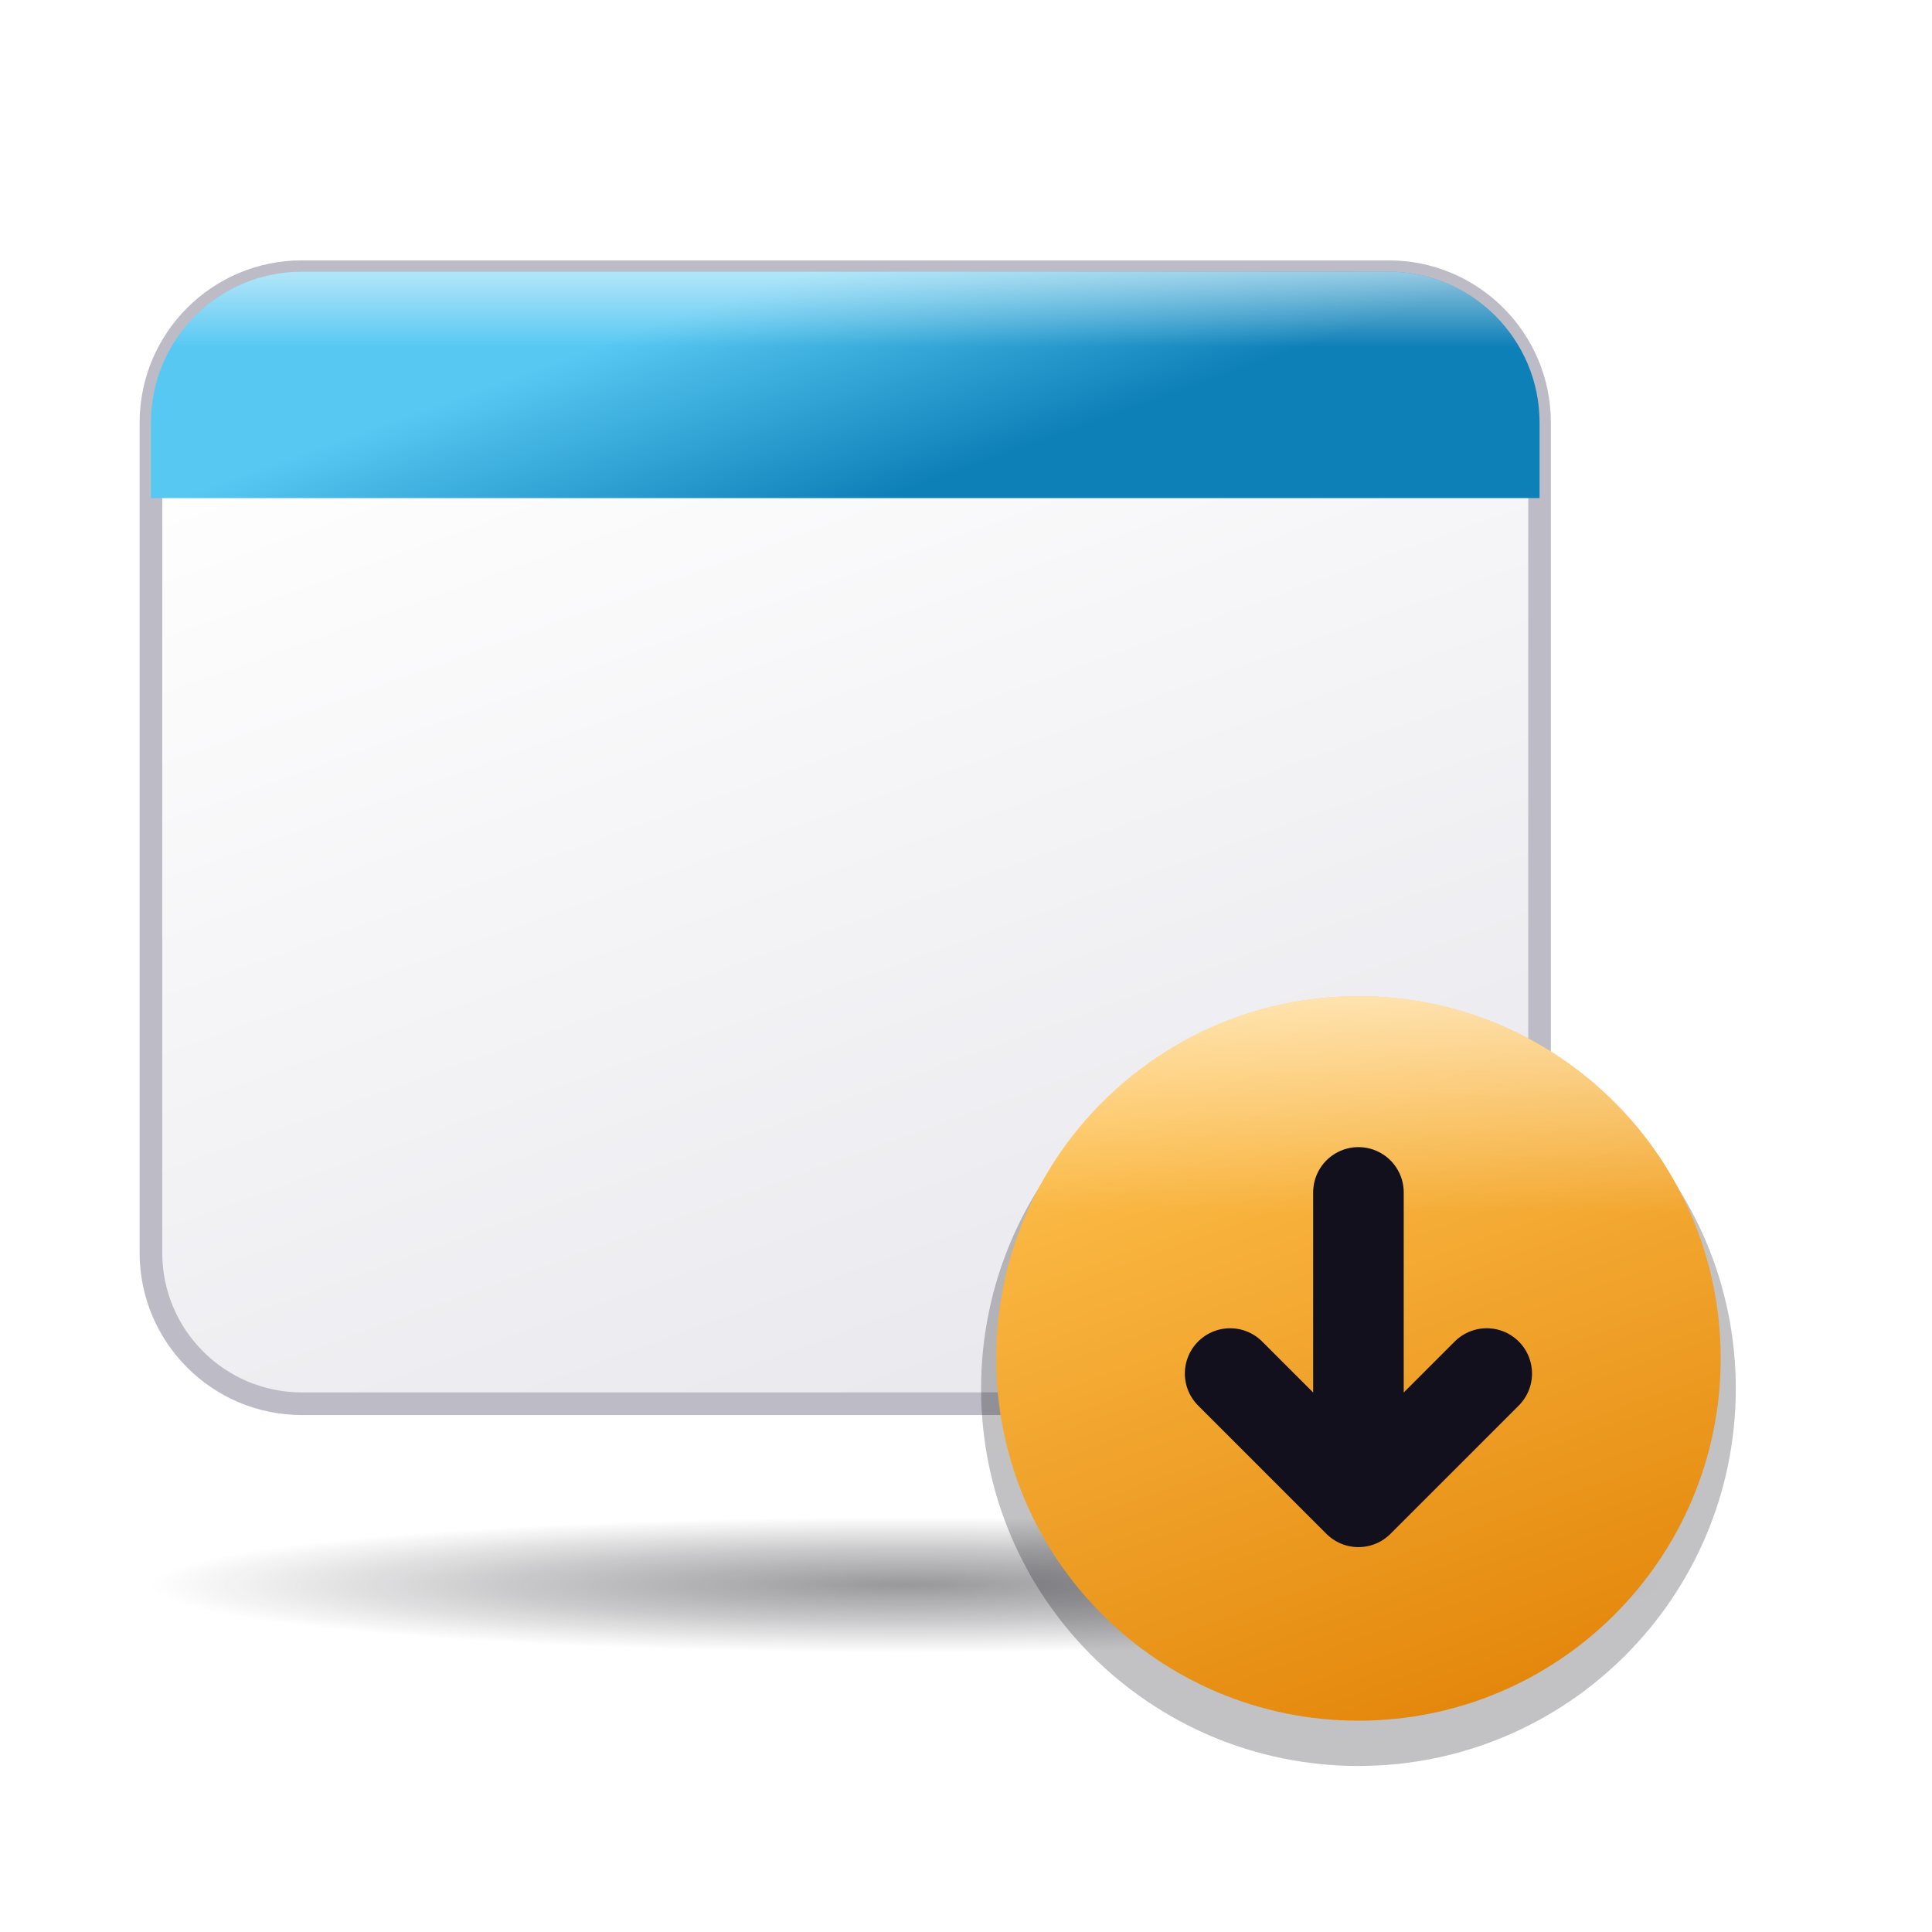
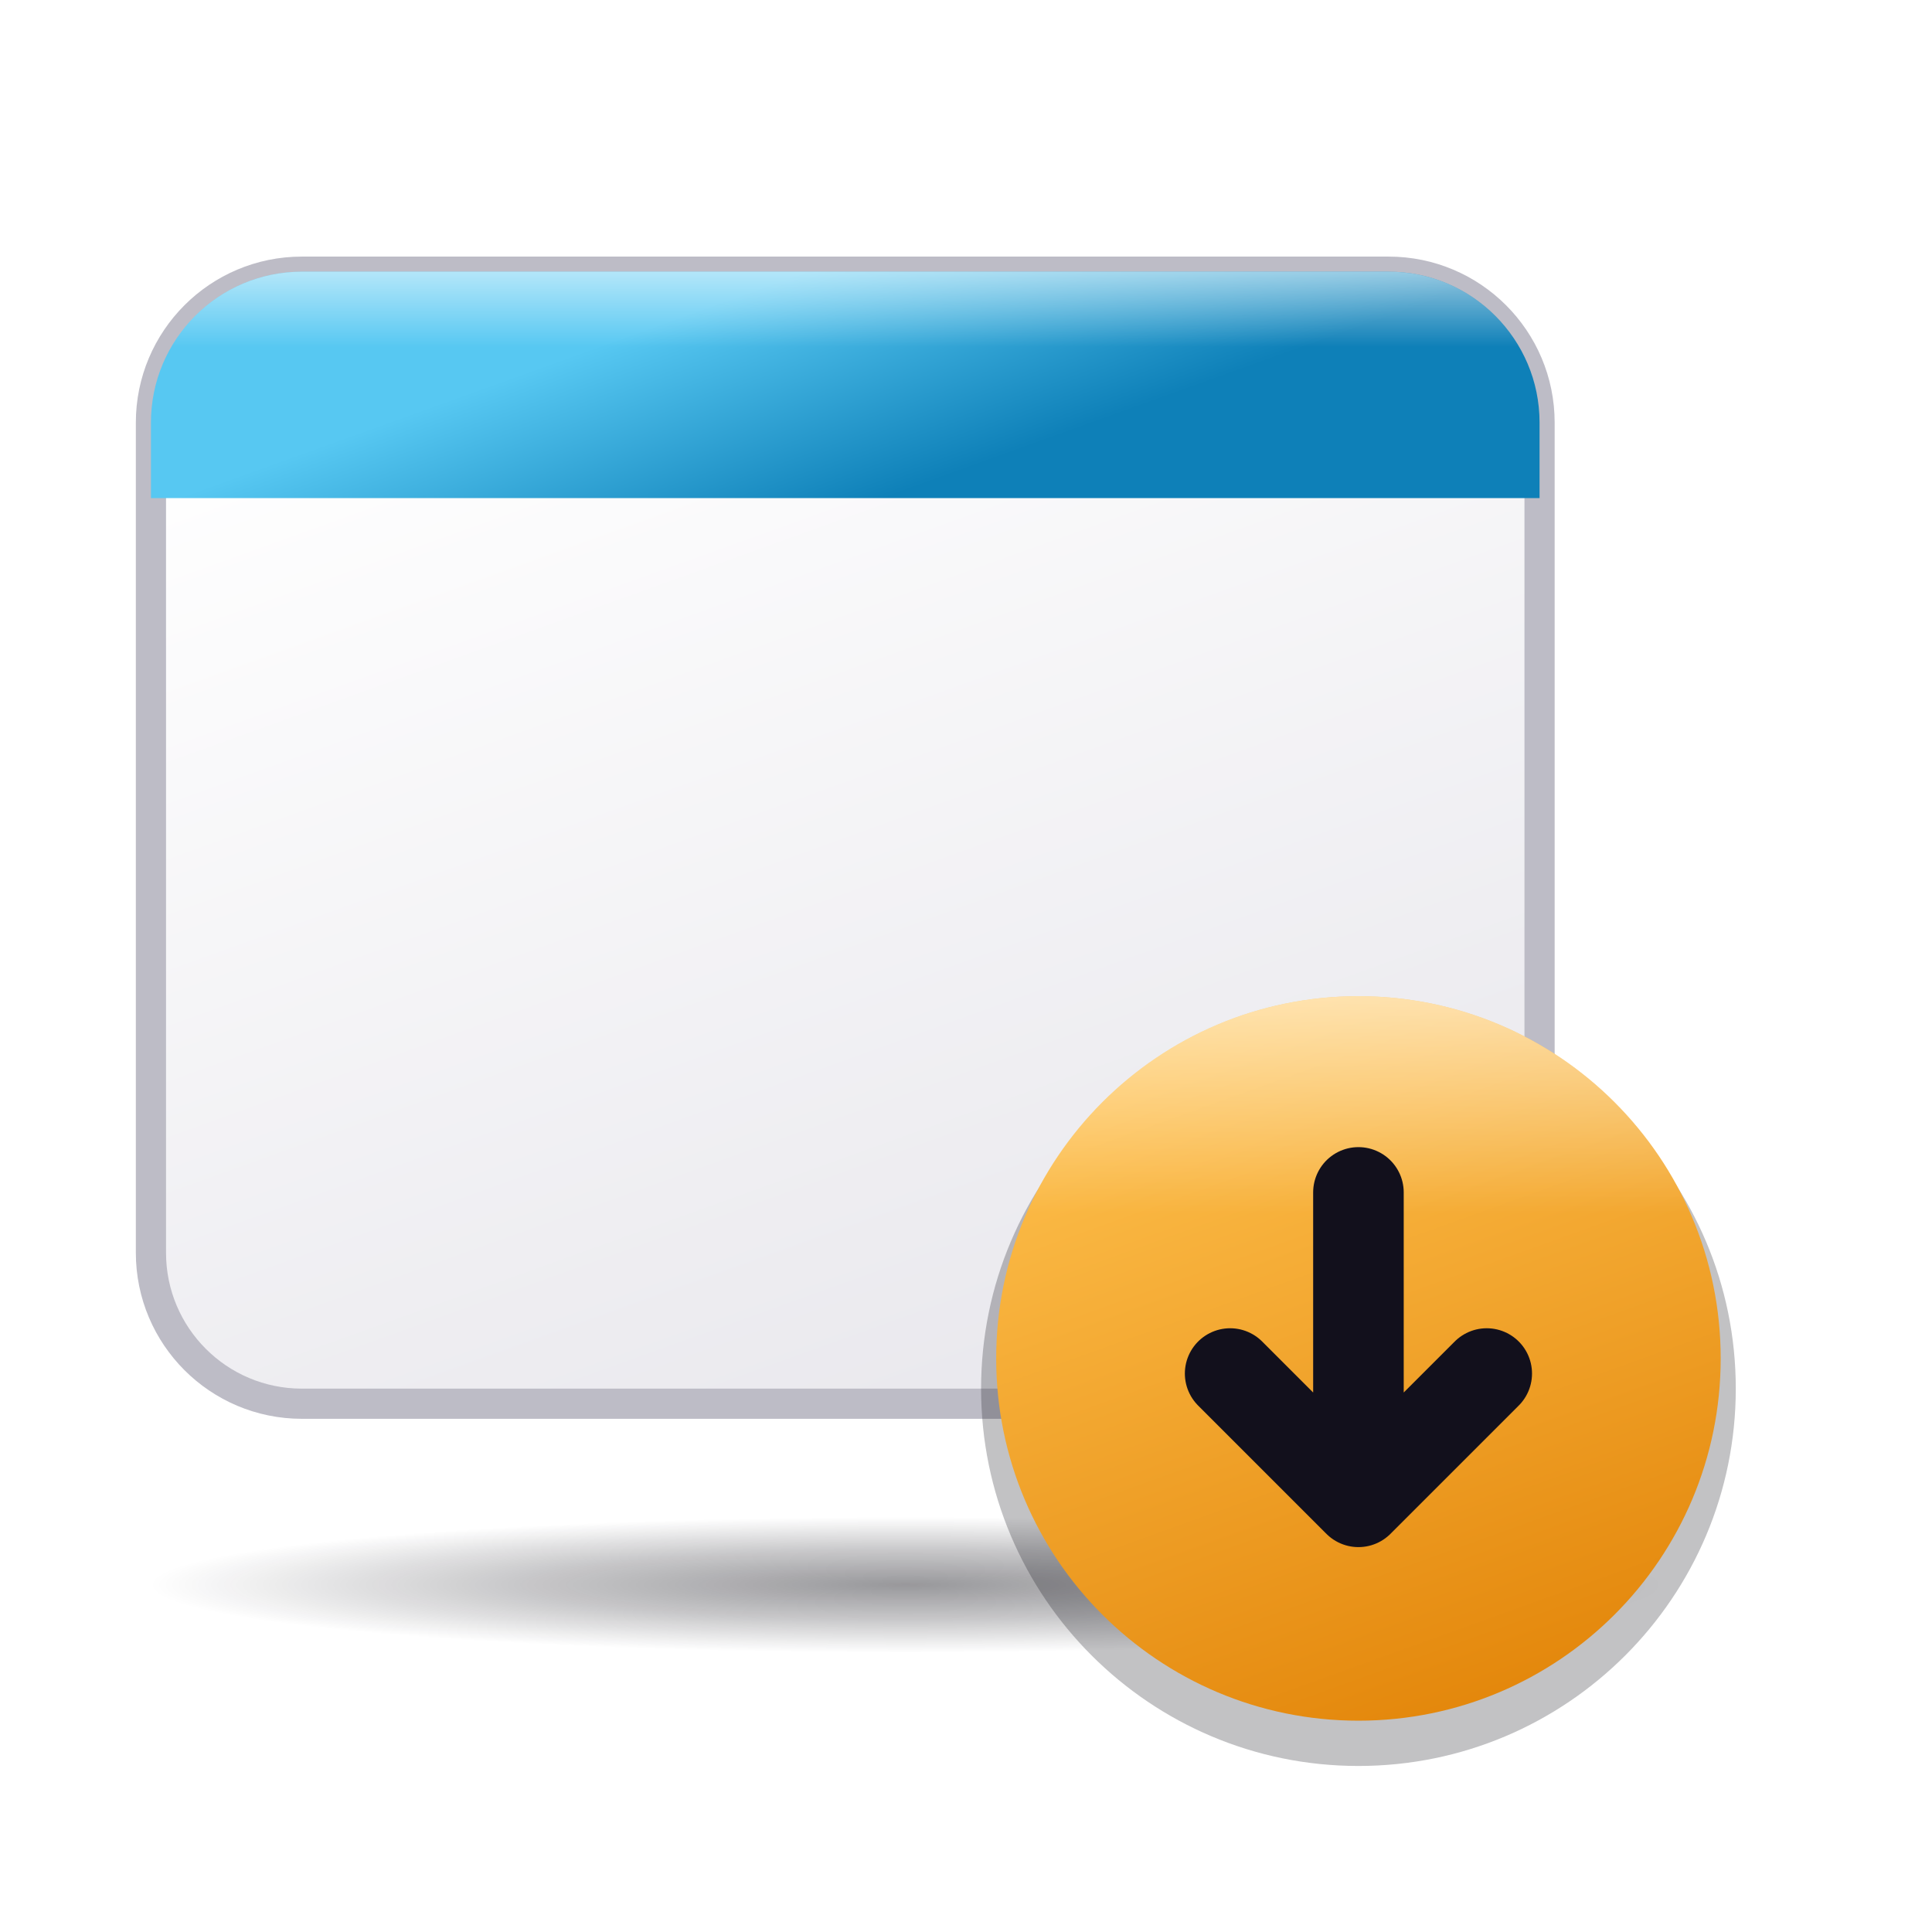
<svg xmlns="http://www.w3.org/2000/svg" width="256" height="256" viewBox="0 0 256 256">
  <defs>
    <radialGradient id="boswas-windows-installer-shadow" gradientUnits="userSpaceOnUse" cx="0" cy="0" r="1" gradientTransform="translate(120 210) scale(100 9)">
      <stop offset="0" stop-color="#0B0A12" stop-opacity="0.42" />
      <stop offset="0.5" stop-color="#0B0A12" stop-opacity="0.23" />
      <stop offset="1" stop-color="#0B0A12" stop-opacity="0" />
    </radialGradient>
    <linearGradient id="boswas-windows-installer-paper-body" gradientUnits="userSpaceOnUse" x1="85" y1="36" x2="139" y2="186">
      <stop offset="0" stop-color="#FFFFFF" />
      <stop offset="1" stop-color="#E9E8ED" />
    </linearGradient>
    <linearGradient id="boswas-windows-installer-sheen" gradientUnits="userSpaceOnUse" x1="112" y1="36" x2="112" y2="46">
      <stop offset="0" stop-color="#FFFFFF" stop-opacity="0.55" />
      <stop offset="1" stop-color="#FFFFFF" stop-opacity="0" />
    </linearGradient>
    <linearGradient id="boswas-windows-installer-sky-body" gradientUnits="userSpaceOnUse" x1="106.6" y1="36" x2="117.4" y2="66">
      <stop offset="0" stop-color="#57C8F2" />
      <stop offset="1" stop-color="#0E80B8" />
    </linearGradient>
    <linearGradient id="boswas-windows-installer-sun-body" gradientUnits="userSpaceOnUse" x1="162.72" y1="132" x2="197.28" y2="228">
      <stop offset="0" stop-color="#FFC24F" />
      <stop offset="1" stop-color="#E3860A" />
    </linearGradient>
    <linearGradient id="boswas-windows-installer-sheen-2" gradientUnits="userSpaceOnUse" x1="180" y1="132" x2="180" y2="160.8">
      <stop offset="0" stop-color="#FFFFFF" stop-opacity="0.55" />
      <stop offset="1" stop-color="#FFFFFF" stop-opacity="0" />
    </linearGradient>
  </defs>
  <path d="M20 210A100 9 0 1 1 220 210A100 9 0 1 1 20 210Z" fill="url(#boswas-windows-installer-shadow)" />
  <path d="M40 36H184A20 20 0 0 1 204 56V166A20 20 0 0 1 184 186H40A20 20 0 0 1 20 166V56A20 20 0 0 1 40 36Z" fill="url(#boswas-windows-installer-paper-body)" />
  <path d="M40 36H184A20 20 0 0 1 204 56V166A20 20 0 0 1 184 186H40A20 20 0 0 1 20 166V56A20 20 0 0 1 40 36Z" fill="url(#boswas-windows-installer-sheen)" />
-   <path d="M40 36H184A20 20 0 0 1 204 56V166A20 20 0 0 1 184 186H40A20 20 0 0 1 20 166V56A20 20 0 0 1 40 36Z" fill="none" stroke="#BDBCC6" stroke-width="3" stroke-linecap="round" stroke-linejoin="round" />
+   <path d="M40 36H184A20 20 0 0 1 204 56V166A20 20 0 0 1 184 186H40A20 20 0 0 1 20 166V56A20 20 0 0 1 40 36Z" fill="none" stroke="#BDBCC6" stroke-width="4" stroke-linecap="round" stroke-linejoin="round" />
  <path d="M40 36H184A20 20 0 0 1 204 56V66H20V56A20 20 0 0 1 40 36Z" fill="url(#boswas-windows-installer-sky-body)" />
  <path d="M40 36H184A20 20 0 0 1 204 56V66H20V56A20 20 0 0 1 40 36Z" fill="url(#boswas-windows-installer-sheen)" />
  <path d="M130 184A50 50 0 1 1 230 184A50 50 0 1 1 130 184Z" fill="#0B0A12" opacity="0.25" />
  <path d="M132 180A48 48 0 1 1 228 180A48 48 0 1 1 132 180Z" fill="url(#boswas-windows-installer-sun-body)" />
  <path d="M132 180A48 48 0 1 1 228 180A48 48 0 1 1 132 180Z" fill="url(#boswas-windows-installer-sheen-2)" />
  <path d="M180 158L180 198M163 182L180 199L197 182" fill="none" stroke="#12101C" stroke-width="12" stroke-linecap="round" stroke-linejoin="round" />
</svg>
